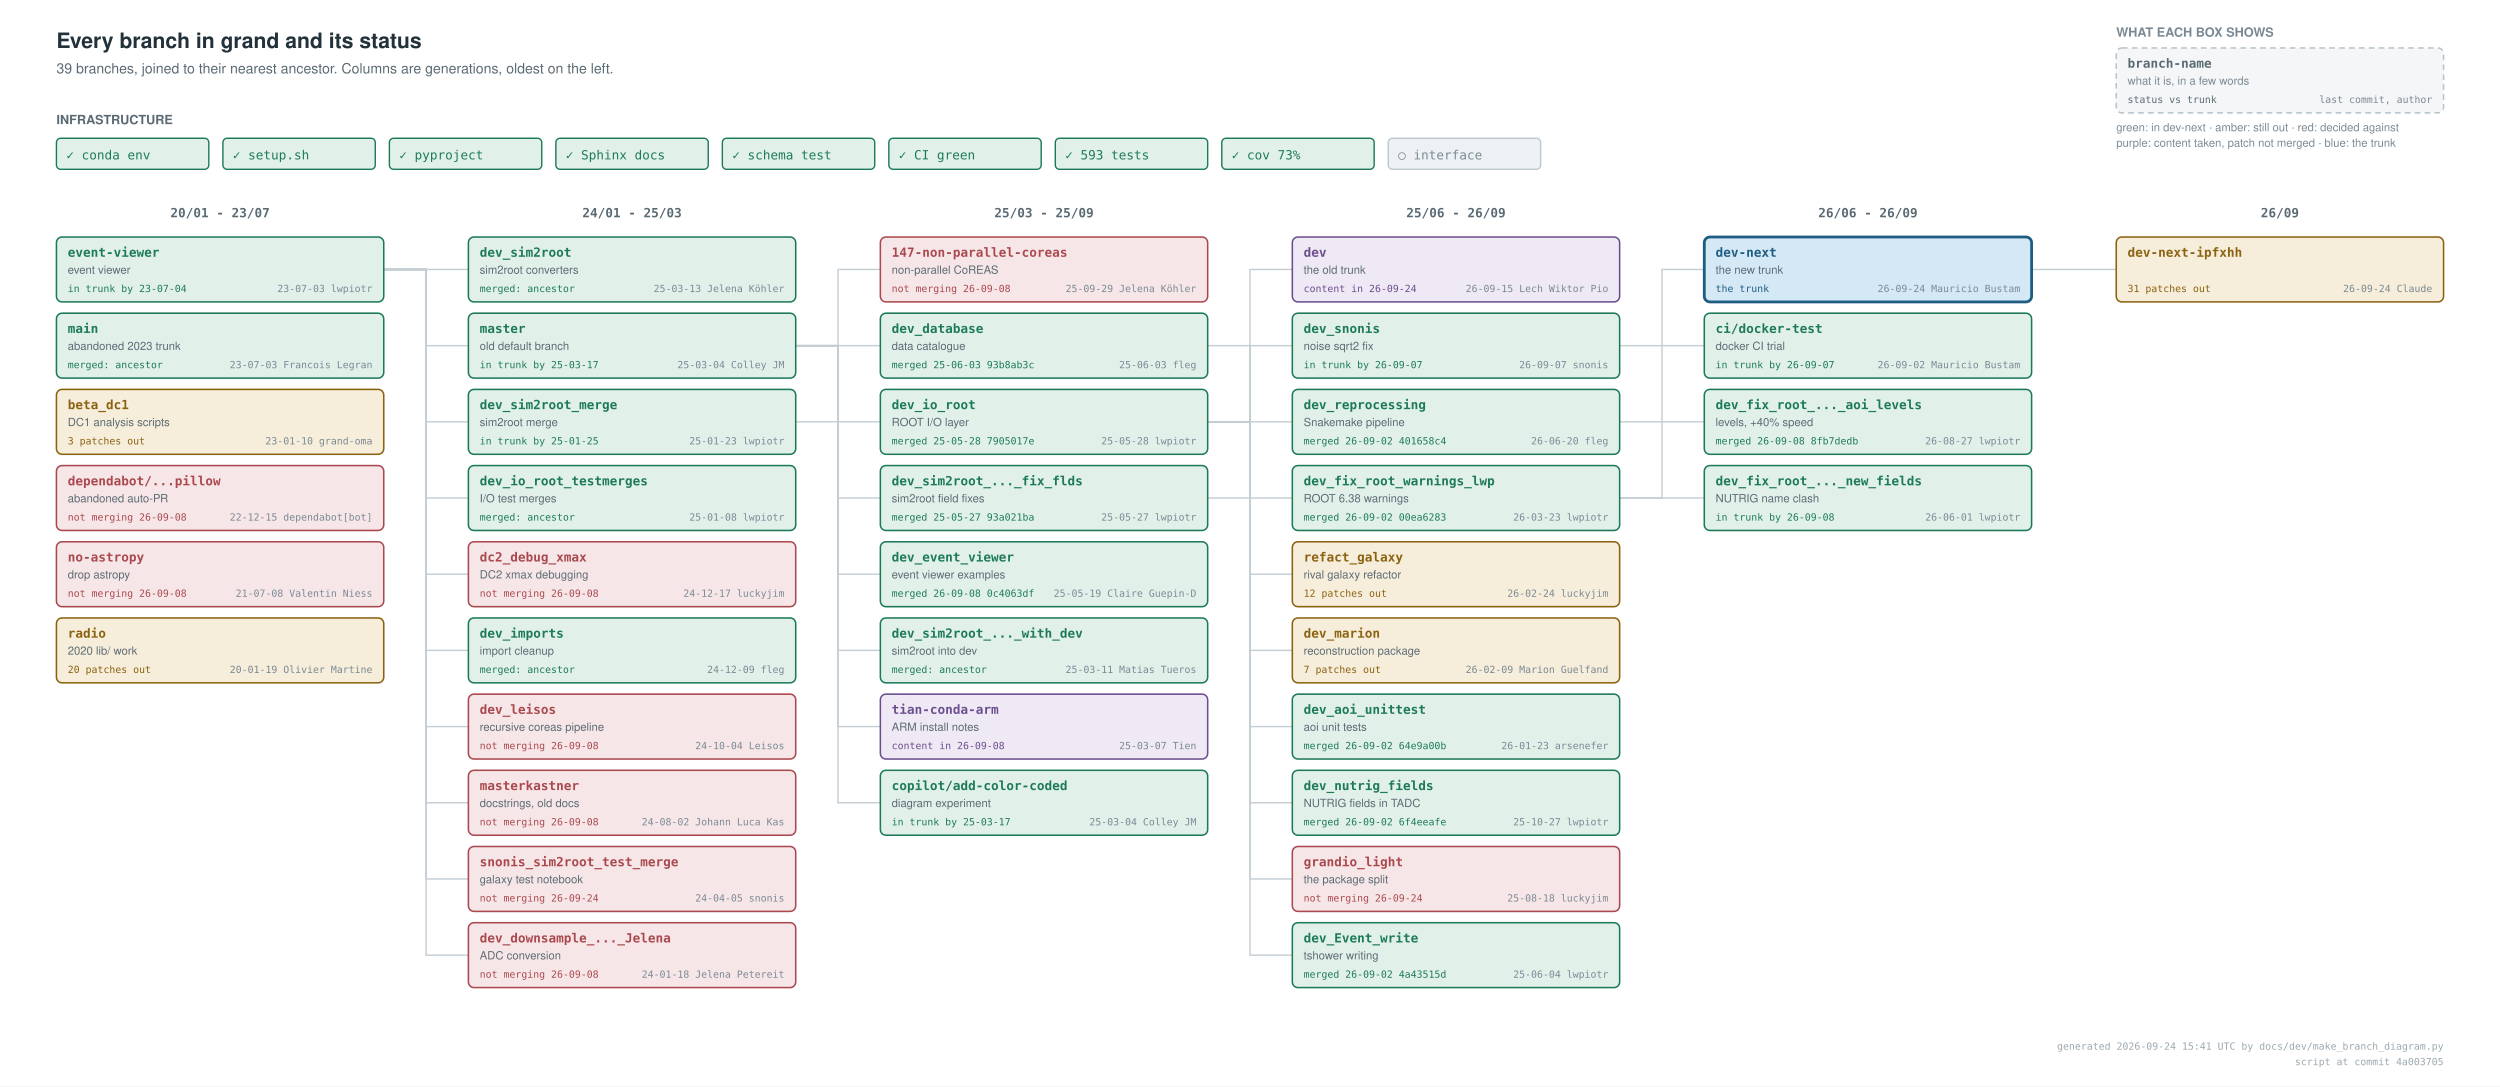
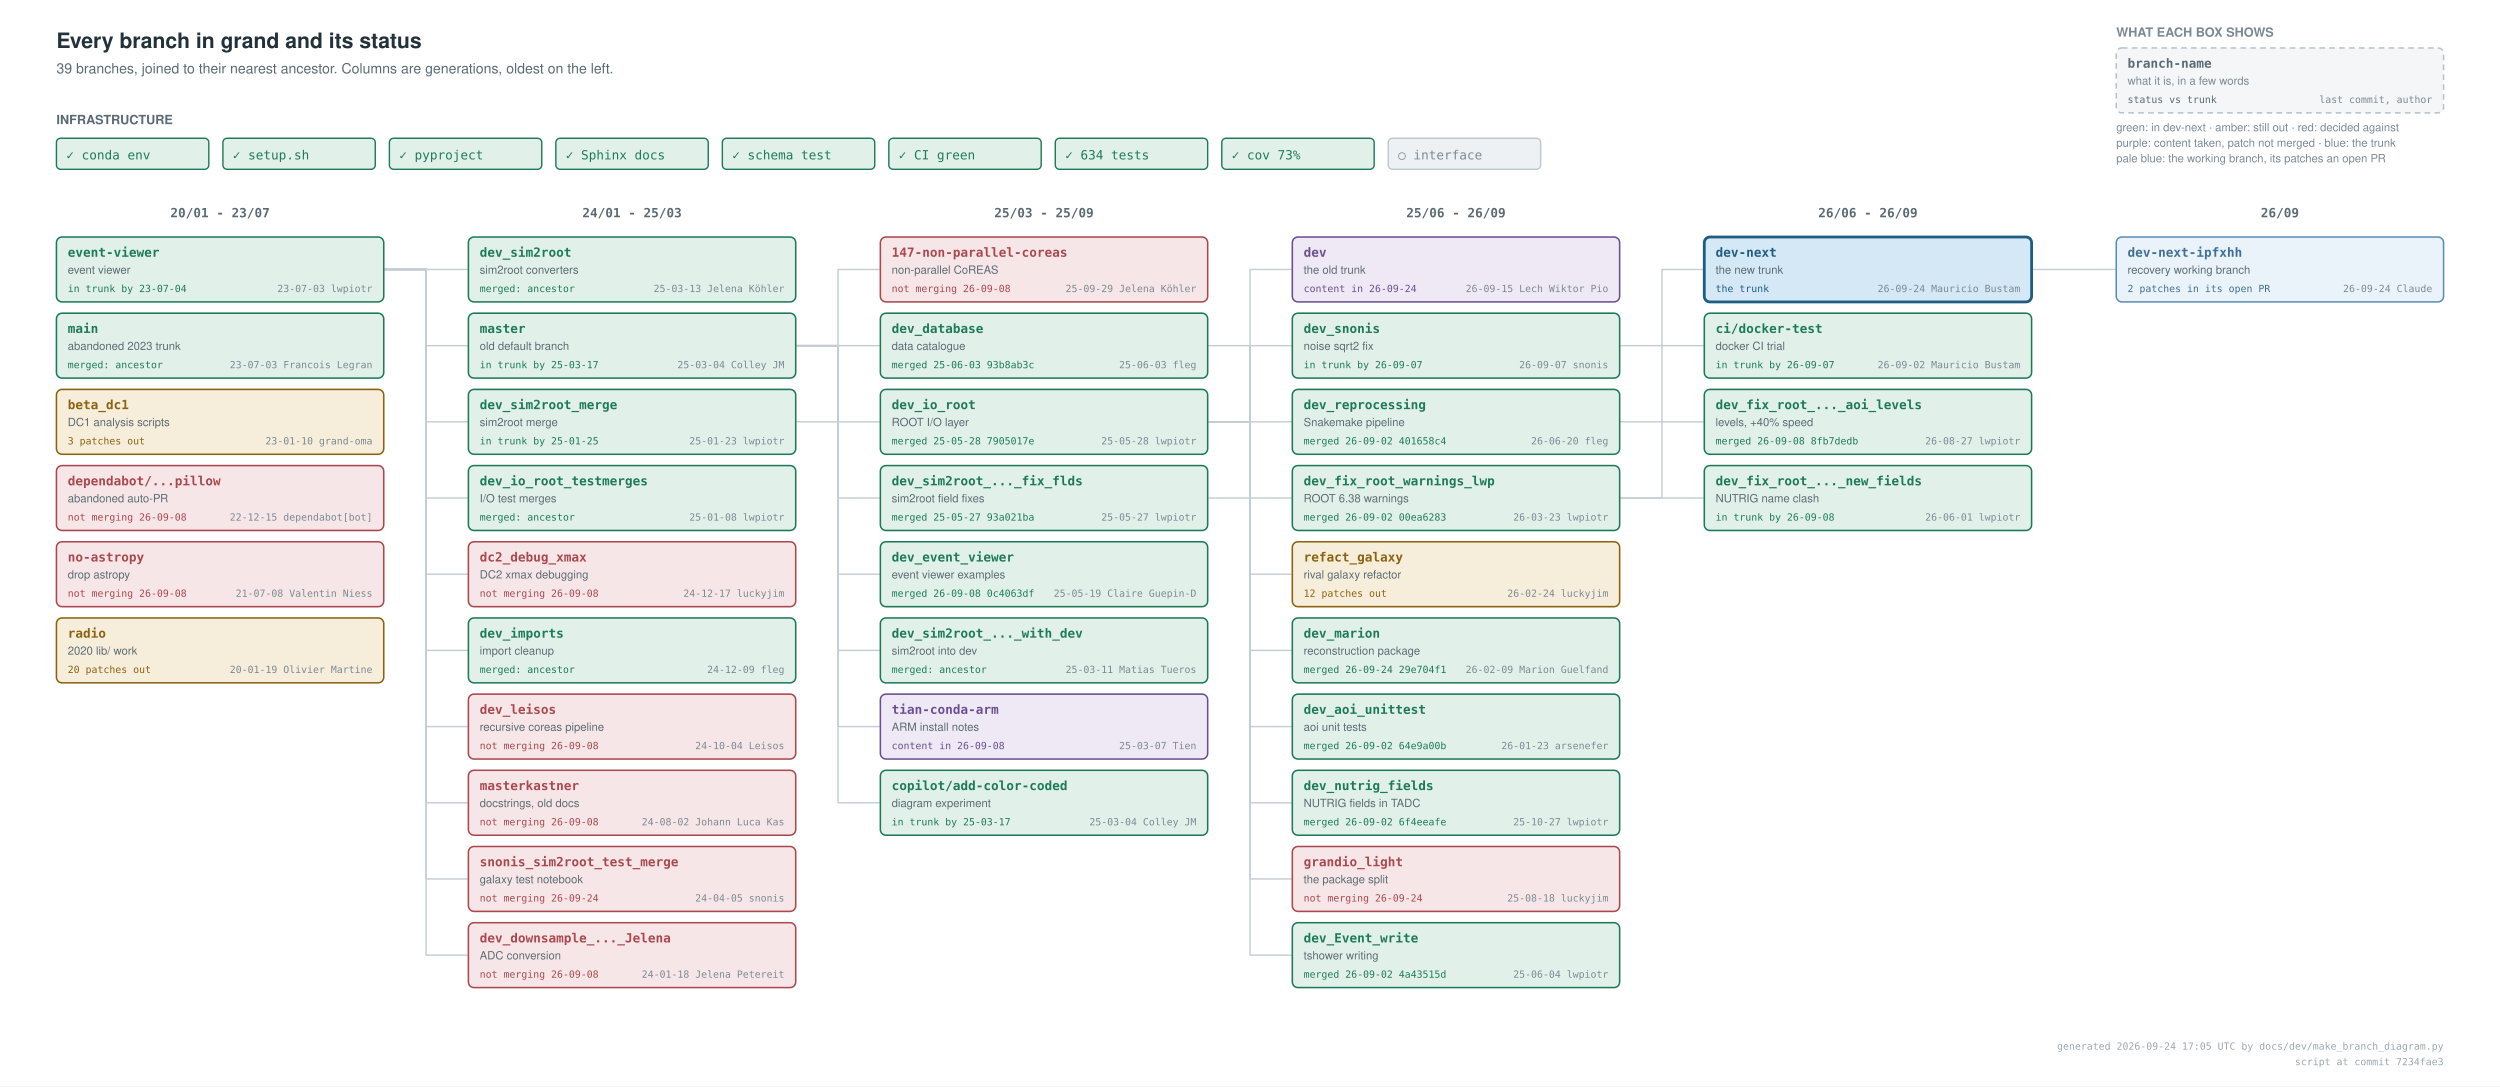
<svg xmlns="http://www.w3.org/2000/svg" viewBox="0 0 1772 770" width="1772" height="770" font-family="IBM Plex Sans, Helvetica, Arial, sans-serif">
  <rect width="1772" height="770" fill="#FFFFFF" />
  <text x="40" y="34" font-size="15" font-weight="600" fill="#22313A">Every branch in grand and its status</text>
  <text x="40" y="52" font-size="10" fill="#5A6A73">39 branches, joined to their nearest ancestor. Columns are generations, oldest on the left.</text>
  <text x="1500.0" y="26.0" font-size="9" font-weight="600" fill="#7A8994">WHAT EACH BOX SHOWS</text>
  <rect x="1500.0" y="34.0" width="232" height="46" rx="4" fill="#F4F6F7" stroke="#B7C4CC" stroke-width="1.1" stroke-dasharray="4 3" />
  <text x="1508.0" y="48.0" font-family="IBM Plex Mono, monospace" font-size="9" font-weight="600" fill="#5A6A73">branch-name</text>
  <text x="1508.0" y="60.0" font-size="8" fill="#7A8994">what it is, in a few words</text>
  <text x="1508.0" y="73.0" font-family="IBM Plex Mono, monospace" font-size="7" fill="#5A6A73">status vs trunk</text>
  <text x="1724.0" y="73.0" font-family="IBM Plex Mono, monospace" font-size="7" fill="#7A8994" text-anchor="end">last commit, author</text>
  <text x="1500.0" y="93.0" font-size="8" fill="#7A8994">green: in dev-next · amber: still out · red: decided against</text>
  <text x="1500.0" y="104.0" font-size="8" fill="#7A8994">purple: content taken, patch not merged · blue: the trunk</text>
+   <text x="1500.0" y="115.0" font-size="8" fill="#7A8994">pale blue: the working branch, its patches an open PR</text>
  <text x="40" y="88" font-size="9" font-weight="600" fill="#5A6A73">INFRASTRUCTURE</text>
  <rect x="40.0" y="98" width="108" height="22" rx="3" fill="#E1F1EA" stroke="#1D7A57" stroke-width="1" />
  <text x="47.0" y="113" font-family="IBM Plex Mono, monospace" font-size="9" fill="#1D7A57">✓ conda env</text>
  <rect x="158.0" y="98" width="108" height="22" rx="3" fill="#E1F1EA" stroke="#1D7A57" stroke-width="1" />
  <text x="165.0" y="113" font-family="IBM Plex Mono, monospace" font-size="9" fill="#1D7A57">✓ setup.sh</text>
  <rect x="276.0" y="98" width="108" height="22" rx="3" fill="#E1F1EA" stroke="#1D7A57" stroke-width="1" />
  <text x="283.0" y="113" font-family="IBM Plex Mono, monospace" font-size="9" fill="#1D7A57">✓ pyproject</text>
  <rect x="394.0" y="98" width="108" height="22" rx="3" fill="#E1F1EA" stroke="#1D7A57" stroke-width="1" />
  <text x="401.0" y="113" font-family="IBM Plex Mono, monospace" font-size="9" fill="#1D7A57">✓ Sphinx docs</text>
  <rect x="512.0" y="98" width="108" height="22" rx="3" fill="#E1F1EA" stroke="#1D7A57" stroke-width="1" />
  <text x="519.0" y="113" font-family="IBM Plex Mono, monospace" font-size="9" fill="#1D7A57">✓ schema test</text>
  <rect x="630.0" y="98" width="108" height="22" rx="3" fill="#E1F1EA" stroke="#1D7A57" stroke-width="1" />
  <text x="637.0" y="113" font-family="IBM Plex Mono, monospace" font-size="9" fill="#1D7A57">✓ CI green</text>
  <rect x="748.0" y="98" width="108" height="22" rx="3" fill="#E1F1EA" stroke="#1D7A57" stroke-width="1" />
-   <text x="755.0" y="113" font-family="IBM Plex Mono, monospace" font-size="9" fill="#1D7A57">✓ 593 tests</text>
+   <text x="755.0" y="113" font-family="IBM Plex Mono, monospace" font-size="9" fill="#1D7A57">✓ 634 tests</text>
  <rect x="866.0" y="98" width="108" height="22" rx="3" fill="#E1F1EA" stroke="#1D7A57" stroke-width="1" />
  <text x="873.0" y="113" font-family="IBM Plex Mono, monospace" font-size="9" fill="#1D7A57">✓ cov 73%</text>
  <rect x="984.0" y="98" width="108" height="22" rx="3" fill="#EDF1F3" stroke="#BCC7CE" stroke-width="1" />
  <text x="991.0" y="113" font-family="IBM Plex Mono, monospace" font-size="9" fill="#7A8994">○ interface</text>
  <text x="156.0" y="154.0" font-family="IBM Plex Mono, monospace" font-size="9" font-weight="600" fill="#5A6A73" text-anchor="middle">20/01 - 23/07</text>
  <text x="448.0" y="154.0" font-family="IBM Plex Mono, monospace" font-size="9" font-weight="600" fill="#5A6A73" text-anchor="middle">24/01 - 25/03</text>
  <text x="740.0" y="154.0" font-family="IBM Plex Mono, monospace" font-size="9" font-weight="600" fill="#5A6A73" text-anchor="middle">25/03 - 25/09</text>
  <text x="1032.0" y="154.0" font-family="IBM Plex Mono, monospace" font-size="9" font-weight="600" fill="#5A6A73" text-anchor="middle">25/06 - 26/09</text>
  <text x="1324.0" y="154.0" font-family="IBM Plex Mono, monospace" font-size="9" font-weight="600" fill="#5A6A73" text-anchor="middle">26/06 - 26/09</text>
  <text x="1616.0" y="154.0" font-family="IBM Plex Mono, monospace" font-size="9" font-weight="600" fill="#5A6A73" text-anchor="middle">26/09</text>
  <path d="M 564.0 245.0 H 594.0 V 191.0 H 624.0" fill="none" stroke="#C3CDD4" stroke-width="1" />
  <path d="M 1148.0 299.0 H 1178.0 V 245.0 H 1208.0" fill="none" stroke="#C3CDD4" stroke-width="1" />
  <path d="M 564.0 245.0 H 594.0 V 569.0 H 624.0" fill="none" stroke="#C3CDD4" stroke-width="1" />
  <path d="M 272.0 191.0 H 302.0 V 407.0 H 332.0" fill="none" stroke="#C3CDD4" stroke-width="1" />
  <path d="M 856.0 299.0 H 886.0 V 191.0 H 916.0" fill="none" stroke="#C3CDD4" stroke-width="1" />
  <path d="M 1148.0 245.0 H 1178.0 V 191.0 H 1208.0" fill="none" stroke="#C3CDD4" stroke-width="1" />
  <path d="M 1440.0 191.0 H 1470.0 V 191.0 H 1500.0" fill="none" stroke="#C3CDD4" stroke-width="1" />
  <path d="M 856.0 245.0 H 886.0 V 677.0 H 916.0" fill="none" stroke="#C3CDD4" stroke-width="1" />
  <path d="M 856.0 299.0 H 886.0 V 515.0 H 916.0" fill="none" stroke="#C3CDD4" stroke-width="1" />
  <path d="M 564.0 245.0 H 594.0 V 245.0 H 624.0" fill="none" stroke="#C3CDD4" stroke-width="1" />
  <path d="M 272.0 191.0 H 302.0 V 677.0 H 332.0" fill="none" stroke="#C3CDD4" stroke-width="1" />
  <path d="M 564.0 245.0 H 594.0 V 407.0 H 624.0" fill="none" stroke="#C3CDD4" stroke-width="1" />
  <path d="M 1148.0 353.0 H 1178.0 V 299.0 H 1208.0" fill="none" stroke="#C3CDD4" stroke-width="1" />
  <path d="M 856.0 299.0 H 886.0 V 353.0 H 916.0" fill="none" stroke="#C3CDD4" stroke-width="1" />
  <path d="M 1148.0 353.0 H 1178.0 V 353.0 H 1208.0" fill="none" stroke="#C3CDD4" stroke-width="1" />
  <path d="M 272.0 191.0 H 302.0 V 461.0 H 332.0" fill="none" stroke="#C3CDD4" stroke-width="1" />
  <path d="M 564.0 245.0 H 594.0 V 299.0 H 624.0" fill="none" stroke="#C3CDD4" stroke-width="1" />
  <path d="M 272.0 191.0 H 302.0 V 353.0 H 332.0" fill="none" stroke="#C3CDD4" stroke-width="1" />
  <path d="M 272.0 191.0 H 302.0 V 515.0 H 332.0" fill="none" stroke="#C3CDD4" stroke-width="1" />
  <path d="M 856.0 299.0 H 886.0 V 461.0 H 916.0" fill="none" stroke="#C3CDD4" stroke-width="1" />
  <path d="M 856.0 299.0 H 886.0 V 569.0 H 916.0" fill="none" stroke="#C3CDD4" stroke-width="1" />
  <path d="M 856.0 299.0 H 886.0 V 299.0 H 916.0" fill="none" stroke="#C3CDD4" stroke-width="1" />
  <path d="M 272.0 191.0 H 302.0 V 191.0 H 332.0" fill="none" stroke="#C3CDD4" stroke-width="1" />
  <path d="M 272.0 191.0 H 302.0 V 299.0 H 332.0" fill="none" stroke="#C3CDD4" stroke-width="1" />
  <path d="M 564.0 299.0 H 594.0 V 461.0 H 624.0" fill="none" stroke="#C3CDD4" stroke-width="1" />
  <path d="M 564.0 245.0 H 594.0 V 353.0 H 624.0" fill="none" stroke="#C3CDD4" stroke-width="1" />
  <path d="M 856.0 353.0 H 886.0 V 245.0 H 916.0" fill="none" stroke="#C3CDD4" stroke-width="1" />
  <path d="M 856.0 299.0 H 886.0 V 623.0 H 916.0" fill="none" stroke="#C3CDD4" stroke-width="1" />
  <path d="M 272.0 191.0 H 302.0 V 245.0 H 332.0" fill="none" stroke="#C3CDD4" stroke-width="1" />
  <path d="M 272.0 191.0 H 302.0 V 569.0 H 332.0" fill="none" stroke="#C3CDD4" stroke-width="1" />
  <path d="M 856.0 299.0 H 886.0 V 407.0 H 916.0" fill="none" stroke="#C3CDD4" stroke-width="1" />
  <path d="M 272.0 191.0 H 302.0 V 623.0 H 332.0" fill="none" stroke="#C3CDD4" stroke-width="1" />
  <path d="M 564.0 245.0 H 594.0 V 515.0 H 624.0" fill="none" stroke="#C3CDD4" stroke-width="1" />
  <rect x="624.0" y="168.0" width="232" height="46" rx="4" fill="#F7E6E7" stroke="#A9484E" stroke-width="1.1" />
  <text x="632.0" y="182.0" font-family="IBM Plex Mono, monospace" font-size="9" font-weight="600" fill="#A9484E">147-non-parallel-coreas</text>
  <text x="632.0" y="194.0" font-size="8" fill="#5A6A73">non-parallel CoREAS</text>
  <text x="632.0" y="207.0" font-family="IBM Plex Mono, monospace" font-size="7" fill="#A9484E">not merging 26-09-08</text>
  <text x="848.0" y="207.0" font-family="IBM Plex Mono, monospace" font-size="7" fill="#7A8994" text-anchor="end">25-09-29 Jelena Köhler</text>
  <rect x="40.0" y="276.0" width="232" height="46" rx="4" fill="#F6EDDA" stroke="#8A6210" stroke-width="1.1" />
  <text x="48.0" y="290.0" font-family="IBM Plex Mono, monospace" font-size="9" font-weight="600" fill="#8A6210">beta_dc1</text>
  <text x="48.0" y="302.0" font-size="8" fill="#5A6A73">DC1 analysis scripts</text>
  <text x="48.0" y="315.0" font-family="IBM Plex Mono, monospace" font-size="7" fill="#8A6210">3 patches out</text>
  <text x="264.0" y="315.0" font-family="IBM Plex Mono, monospace" font-size="7" fill="#7A8994" text-anchor="end">23-01-10 grand-oma</text>
  <rect x="1208.0" y="222.0" width="232" height="46" rx="4" fill="#E1F1EA" stroke="#1D7A57" stroke-width="1.1" />
  <text x="1216.0" y="236.0" font-family="IBM Plex Mono, monospace" font-size="9" font-weight="600" fill="#1D7A57">ci/docker-test</text>
  <text x="1216.0" y="248.0" font-size="8" fill="#5A6A73">docker CI trial</text>
  <text x="1216.0" y="261.0" font-family="IBM Plex Mono, monospace" font-size="7" fill="#1D7A57">in trunk by 26-09-07</text>
  <text x="1432.0" y="261.0" font-family="IBM Plex Mono, monospace" font-size="7" fill="#7A8994" text-anchor="end">26-09-02 Mauricio Bustam</text>
  <rect x="624.0" y="546.0" width="232" height="46" rx="4" fill="#E1F1EA" stroke="#1D7A57" stroke-width="1.1" />
  <text x="632.0" y="560.0" font-family="IBM Plex Mono, monospace" font-size="9" font-weight="600" fill="#1D7A57">copilot/add-color-coded</text>
  <text x="632.0" y="572.0" font-size="8" fill="#5A6A73">diagram experiment</text>
  <text x="632.0" y="585.0" font-family="IBM Plex Mono, monospace" font-size="7" fill="#1D7A57">in trunk by 25-03-17</text>
  <text x="848.0" y="585.0" font-family="IBM Plex Mono, monospace" font-size="7" fill="#7A8994" text-anchor="end">25-03-04 Colley JM</text>
  <rect x="332.0" y="384.0" width="232" height="46" rx="4" fill="#F7E6E7" stroke="#A9484E" stroke-width="1.1" />
  <text x="340.0" y="398.0" font-family="IBM Plex Mono, monospace" font-size="9" font-weight="600" fill="#A9484E">dc2_debug_xmax</text>
  <text x="340.0" y="410.0" font-size="8" fill="#5A6A73">DC2 xmax debugging</text>
  <text x="340.0" y="423.0" font-family="IBM Plex Mono, monospace" font-size="7" fill="#A9484E">not merging 26-09-08</text>
  <text x="556.0" y="423.0" font-family="IBM Plex Mono, monospace" font-size="7" fill="#7A8994" text-anchor="end">24-12-17 luckyjim</text>
  <rect x="40.0" y="330.0" width="232" height="46" rx="4" fill="#F7E6E7" stroke="#A9484E" stroke-width="1.1" />
  <text x="48.0" y="344.0" font-family="IBM Plex Mono, monospace" font-size="9" font-weight="600" fill="#A9484E">dependabot/...pillow</text>
  <text x="48.0" y="356.0" font-size="8" fill="#5A6A73">abandoned auto-PR</text>
  <text x="48.0" y="369.0" font-family="IBM Plex Mono, monospace" font-size="7" fill="#A9484E">not merging 26-09-08</text>
  <text x="264.0" y="369.0" font-family="IBM Plex Mono, monospace" font-size="7" fill="#7A8994" text-anchor="end">22-12-15 dependabot[bot]</text>
  <rect x="916.0" y="168.0" width="232" height="46" rx="4" fill="#EFE9F5" stroke="#6B4E8E" stroke-width="1.1" />
  <text x="924.0" y="182.0" font-family="IBM Plex Mono, monospace" font-size="9" font-weight="600" fill="#6B4E8E">dev</text>
  <text x="924.0" y="194.0" font-size="8" fill="#5A6A73">the old trunk</text>
  <text x="924.0" y="207.0" font-family="IBM Plex Mono, monospace" font-size="7" fill="#6B4E8E">content in 26-09-24</text>
  <text x="1140.0" y="207.0" font-family="IBM Plex Mono, monospace" font-size="7" fill="#7A8994" text-anchor="end">26-09-15 Lech Wiktor Pio</text>
  <rect x="1208.0" y="168.0" width="232" height="46" rx="4" fill="#D5E8F5" stroke="#1F5C82" stroke-width="2" />
  <text x="1216.0" y="182.0" font-family="IBM Plex Mono, monospace" font-size="9" font-weight="600" fill="#1F5C82">dev-next</text>
  <text x="1216.0" y="194.0" font-size="8" fill="#5A6A73">the new trunk</text>
  <text x="1216.0" y="207.0" font-family="IBM Plex Mono, monospace" font-size="7" fill="#1F5C82">the trunk</text>
  <text x="1432.0" y="207.0" font-family="IBM Plex Mono, monospace" font-size="7" fill="#7A8994" text-anchor="end">26-09-24 Mauricio Bustam</text>
-   <rect x="1500.0" y="168.0" width="232" height="46" rx="4" fill="#F6EDDA" stroke="#8A6210" stroke-width="1.1" />
-   <text x="1508.0" y="182.0" font-family="IBM Plex Mono, monospace" font-size="9" font-weight="600" fill="#8A6210">dev-next-ipfxhh</text>
-   <text x="1508.0" y="194.0" font-size="8" fill="#5A6A73" />
-   <text x="1508.0" y="207.0" font-family="IBM Plex Mono, monospace" font-size="7" fill="#8A6210">31 patches out</text>
+   <rect x="1500.0" y="168.0" width="232" height="46" rx="4" fill="#EAF3F9" stroke="#5B8DB3" stroke-width="1.1" />
+   <text x="1508.0" y="182.0" font-family="IBM Plex Mono, monospace" font-size="9" font-weight="600" fill="#3F6F94">dev-next-ipfxhh</text>
+   <text x="1508.0" y="194.0" font-size="8" fill="#5A6A73">recovery working branch</text>
+   <text x="1508.0" y="207.0" font-family="IBM Plex Mono, monospace" font-size="7" fill="#3F6F94">2 patches in its open PR</text>
  <text x="1724.0" y="207.0" font-family="IBM Plex Mono, monospace" font-size="7" fill="#7A8994" text-anchor="end">26-09-24 Claude</text>
  <rect x="916.0" y="654.0" width="232" height="46" rx="4" fill="#E1F1EA" stroke="#1D7A57" stroke-width="1.1" />
  <text x="924.0" y="668.0" font-family="IBM Plex Mono, monospace" font-size="9" font-weight="600" fill="#1D7A57">dev_Event_write</text>
  <text x="924.0" y="680.0" font-size="8" fill="#5A6A73">tshower writing</text>
  <text x="924.0" y="693.0" font-family="IBM Plex Mono, monospace" font-size="7" fill="#1D7A57">merged 26-09-02 4a43515d</text>
  <text x="1140.0" y="693.0" font-family="IBM Plex Mono, monospace" font-size="7" fill="#7A8994" text-anchor="end">25-06-04 lwpiotr</text>
  <rect x="916.0" y="492.0" width="232" height="46" rx="4" fill="#E1F1EA" stroke="#1D7A57" stroke-width="1.1" />
  <text x="924.0" y="506.0" font-family="IBM Plex Mono, monospace" font-size="9" font-weight="600" fill="#1D7A57">dev_aoi_unittest</text>
  <text x="924.0" y="518.0" font-size="8" fill="#5A6A73">aoi unit tests</text>
  <text x="924.0" y="531.0" font-family="IBM Plex Mono, monospace" font-size="7" fill="#1D7A57">merged 26-09-02 64e9a00b</text>
  <text x="1140.0" y="531.0" font-family="IBM Plex Mono, monospace" font-size="7" fill="#7A8994" text-anchor="end">26-01-23 arsenefer</text>
  <rect x="624.0" y="222.0" width="232" height="46" rx="4" fill="#E1F1EA" stroke="#1D7A57" stroke-width="1.1" />
  <text x="632.0" y="236.0" font-family="IBM Plex Mono, monospace" font-size="9" font-weight="600" fill="#1D7A57">dev_database</text>
  <text x="632.0" y="248.0" font-size="8" fill="#5A6A73">data catalogue</text>
  <text x="632.0" y="261.0" font-family="IBM Plex Mono, monospace" font-size="7" fill="#1D7A57">merged 25-06-03 93b8ab3c</text>
  <text x="848.0" y="261.0" font-family="IBM Plex Mono, monospace" font-size="7" fill="#7A8994" text-anchor="end">25-06-03 fleg</text>
  <rect x="332.0" y="654.0" width="232" height="46" rx="4" fill="#F7E6E7" stroke="#A9484E" stroke-width="1.1" />
  <text x="340.0" y="668.0" font-family="IBM Plex Mono, monospace" font-size="9" font-weight="600" fill="#A9484E">dev_downsample_..._Jelena</text>
  <text x="340.0" y="680.0" font-size="8" fill="#5A6A73">ADC conversion</text>
  <text x="340.0" y="693.0" font-family="IBM Plex Mono, monospace" font-size="7" fill="#A9484E">not merging 26-09-08</text>
  <text x="556.0" y="693.0" font-family="IBM Plex Mono, monospace" font-size="7" fill="#7A8994" text-anchor="end">24-01-18 Jelena Petereit</text>
  <rect x="624.0" y="384.0" width="232" height="46" rx="4" fill="#E1F1EA" stroke="#1D7A57" stroke-width="1.1" />
  <text x="632.0" y="398.0" font-family="IBM Plex Mono, monospace" font-size="9" font-weight="600" fill="#1D7A57">dev_event_viewer</text>
  <text x="632.0" y="410.0" font-size="8" fill="#5A6A73">event viewer examples</text>
  <text x="632.0" y="423.0" font-family="IBM Plex Mono, monospace" font-size="7" fill="#1D7A57">merged 26-09-08 0c4063df</text>
  <text x="848.0" y="423.0" font-family="IBM Plex Mono, monospace" font-size="7" fill="#7A8994" text-anchor="end">25-05-19 Claire Guepin-D</text>
  <rect x="1208.0" y="276.0" width="232" height="46" rx="4" fill="#E1F1EA" stroke="#1D7A57" stroke-width="1.1" />
  <text x="1216.0" y="290.0" font-family="IBM Plex Mono, monospace" font-size="9" font-weight="600" fill="#1D7A57">dev_fix_root_..._aoi_levels</text>
  <text x="1216.0" y="302.0" font-size="8" fill="#5A6A73">levels, +40% speed</text>
  <text x="1216.0" y="315.0" font-family="IBM Plex Mono, monospace" font-size="7" fill="#1D7A57">merged 26-09-08 8fb7dedb</text>
  <text x="1432.0" y="315.0" font-family="IBM Plex Mono, monospace" font-size="7" fill="#7A8994" text-anchor="end">26-08-27 lwpiotr</text>
  <rect x="916.0" y="330.0" width="232" height="46" rx="4" fill="#E1F1EA" stroke="#1D7A57" stroke-width="1.1" />
  <text x="924.0" y="344.0" font-family="IBM Plex Mono, monospace" font-size="9" font-weight="600" fill="#1D7A57">dev_fix_root_warnings_lwp</text>
  <text x="924.0" y="356.0" font-size="8" fill="#5A6A73">ROOT 6.38 warnings</text>
  <text x="924.0" y="369.0" font-family="IBM Plex Mono, monospace" font-size="7" fill="#1D7A57">merged 26-09-02 00ea6283</text>
  <text x="1140.0" y="369.0" font-family="IBM Plex Mono, monospace" font-size="7" fill="#7A8994" text-anchor="end">26-03-23 lwpiotr</text>
  <rect x="1208.0" y="330.0" width="232" height="46" rx="4" fill="#E1F1EA" stroke="#1D7A57" stroke-width="1.1" />
  <text x="1216.0" y="344.0" font-family="IBM Plex Mono, monospace" font-size="9" font-weight="600" fill="#1D7A57">dev_fix_root_..._new_fields</text>
  <text x="1216.0" y="356.0" font-size="8" fill="#5A6A73">NUTRIG name clash</text>
  <text x="1216.0" y="369.0" font-family="IBM Plex Mono, monospace" font-size="7" fill="#1D7A57">in trunk by 26-09-08</text>
  <text x="1432.0" y="369.0" font-family="IBM Plex Mono, monospace" font-size="7" fill="#7A8994" text-anchor="end">26-06-01 lwpiotr</text>
  <rect x="332.0" y="438.0" width="232" height="46" rx="4" fill="#E1F1EA" stroke="#1D7A57" stroke-width="1.1" />
  <text x="340.0" y="452.0" font-family="IBM Plex Mono, monospace" font-size="9" font-weight="600" fill="#1D7A57">dev_imports</text>
  <text x="340.0" y="464.0" font-size="8" fill="#5A6A73">import cleanup</text>
  <text x="340.0" y="477.0" font-family="IBM Plex Mono, monospace" font-size="7" fill="#1D7A57">merged: ancestor</text>
  <text x="556.0" y="477.0" font-family="IBM Plex Mono, monospace" font-size="7" fill="#7A8994" text-anchor="end">24-12-09 fleg</text>
  <rect x="624.0" y="276.0" width="232" height="46" rx="4" fill="#E1F1EA" stroke="#1D7A57" stroke-width="1.1" />
  <text x="632.0" y="290.0" font-family="IBM Plex Mono, monospace" font-size="9" font-weight="600" fill="#1D7A57">dev_io_root</text>
  <text x="632.0" y="302.0" font-size="8" fill="#5A6A73">ROOT I/O layer</text>
  <text x="632.0" y="315.0" font-family="IBM Plex Mono, monospace" font-size="7" fill="#1D7A57">merged 25-05-28 7905017e</text>
  <text x="848.0" y="315.0" font-family="IBM Plex Mono, monospace" font-size="7" fill="#7A8994" text-anchor="end">25-05-28 lwpiotr</text>
  <rect x="332.0" y="330.0" width="232" height="46" rx="4" fill="#E1F1EA" stroke="#1D7A57" stroke-width="1.1" />
  <text x="340.0" y="344.0" font-family="IBM Plex Mono, monospace" font-size="9" font-weight="600" fill="#1D7A57">dev_io_root_testmerges</text>
  <text x="340.0" y="356.0" font-size="8" fill="#5A6A73">I/O test merges</text>
  <text x="340.0" y="369.0" font-family="IBM Plex Mono, monospace" font-size="7" fill="#1D7A57">merged: ancestor</text>
  <text x="556.0" y="369.0" font-family="IBM Plex Mono, monospace" font-size="7" fill="#7A8994" text-anchor="end">25-01-08 lwpiotr</text>
  <rect x="332.0" y="492.0" width="232" height="46" rx="4" fill="#F7E6E7" stroke="#A9484E" stroke-width="1.1" />
  <text x="340.0" y="506.0" font-family="IBM Plex Mono, monospace" font-size="9" font-weight="600" fill="#A9484E">dev_leisos</text>
  <text x="340.0" y="518.0" font-size="8" fill="#5A6A73">recursive coreas pipeline</text>
  <text x="340.0" y="531.0" font-family="IBM Plex Mono, monospace" font-size="7" fill="#A9484E">not merging 26-09-08</text>
  <text x="556.0" y="531.0" font-family="IBM Plex Mono, monospace" font-size="7" fill="#7A8994" text-anchor="end">24-10-04 Leisos</text>
-   <rect x="916.0" y="438.0" width="232" height="46" rx="4" fill="#F6EDDA" stroke="#8A6210" stroke-width="1.1" />
-   <text x="924.0" y="452.0" font-family="IBM Plex Mono, monospace" font-size="9" font-weight="600" fill="#8A6210">dev_marion</text>
+   <rect x="916.0" y="438.0" width="232" height="46" rx="4" fill="#E1F1EA" stroke="#1D7A57" stroke-width="1.1" />
+   <text x="924.0" y="452.0" font-family="IBM Plex Mono, monospace" font-size="9" font-weight="600" fill="#1D7A57">dev_marion</text>
  <text x="924.0" y="464.0" font-size="8" fill="#5A6A73">reconstruction package</text>
-   <text x="924.0" y="477.0" font-family="IBM Plex Mono, monospace" font-size="7" fill="#8A6210">7 patches out</text>
+   <text x="924.0" y="477.0" font-family="IBM Plex Mono, monospace" font-size="7" fill="#1D7A57">merged 26-09-24 29e704f1</text>
  <text x="1140.0" y="477.0" font-family="IBM Plex Mono, monospace" font-size="7" fill="#7A8994" text-anchor="end">26-02-09 Marion Guelfand</text>
  <rect x="916.0" y="546.0" width="232" height="46" rx="4" fill="#E1F1EA" stroke="#1D7A57" stroke-width="1.1" />
  <text x="924.0" y="560.0" font-family="IBM Plex Mono, monospace" font-size="9" font-weight="600" fill="#1D7A57">dev_nutrig_fields</text>
  <text x="924.0" y="572.0" font-size="8" fill="#5A6A73">NUTRIG fields in TADC</text>
  <text x="924.0" y="585.0" font-family="IBM Plex Mono, monospace" font-size="7" fill="#1D7A57">merged 26-09-02 6f4eeafe</text>
  <text x="1140.0" y="585.0" font-family="IBM Plex Mono, monospace" font-size="7" fill="#7A8994" text-anchor="end">25-10-27 lwpiotr</text>
  <rect x="916.0" y="276.0" width="232" height="46" rx="4" fill="#E1F1EA" stroke="#1D7A57" stroke-width="1.1" />
  <text x="924.0" y="290.0" font-family="IBM Plex Mono, monospace" font-size="9" font-weight="600" fill="#1D7A57">dev_reprocessing</text>
  <text x="924.0" y="302.0" font-size="8" fill="#5A6A73">Snakemake pipeline</text>
  <text x="924.0" y="315.0" font-family="IBM Plex Mono, monospace" font-size="7" fill="#1D7A57">merged 26-09-02 401658c4</text>
  <text x="1140.0" y="315.0" font-family="IBM Plex Mono, monospace" font-size="7" fill="#7A8994" text-anchor="end">26-06-20 fleg</text>
  <rect x="332.0" y="168.0" width="232" height="46" rx="4" fill="#E1F1EA" stroke="#1D7A57" stroke-width="1.1" />
  <text x="340.0" y="182.0" font-family="IBM Plex Mono, monospace" font-size="9" font-weight="600" fill="#1D7A57">dev_sim2root</text>
  <text x="340.0" y="194.0" font-size="8" fill="#5A6A73">sim2root converters</text>
  <text x="340.0" y="207.0" font-family="IBM Plex Mono, monospace" font-size="7" fill="#1D7A57">merged: ancestor</text>
  <text x="556.0" y="207.0" font-family="IBM Plex Mono, monospace" font-size="7" fill="#7A8994" text-anchor="end">25-03-13 Jelena Köhler</text>
  <rect x="332.0" y="276.0" width="232" height="46" rx="4" fill="#E1F1EA" stroke="#1D7A57" stroke-width="1.1" />
  <text x="340.0" y="290.0" font-family="IBM Plex Mono, monospace" font-size="9" font-weight="600" fill="#1D7A57">dev_sim2root_merge</text>
  <text x="340.0" y="302.0" font-size="8" fill="#5A6A73">sim2root merge</text>
  <text x="340.0" y="315.0" font-family="IBM Plex Mono, monospace" font-size="7" fill="#1D7A57">in trunk by 25-01-25</text>
  <text x="556.0" y="315.0" font-family="IBM Plex Mono, monospace" font-size="7" fill="#7A8994" text-anchor="end">25-01-23 lwpiotr</text>
  <rect x="624.0" y="438.0" width="232" height="46" rx="4" fill="#E1F1EA" stroke="#1D7A57" stroke-width="1.1" />
  <text x="632.0" y="452.0" font-family="IBM Plex Mono, monospace" font-size="9" font-weight="600" fill="#1D7A57">dev_sim2root_..._with_dev</text>
  <text x="632.0" y="464.0" font-size="8" fill="#5A6A73">sim2root into dev</text>
  <text x="632.0" y="477.0" font-family="IBM Plex Mono, monospace" font-size="7" fill="#1D7A57">merged: ancestor</text>
  <text x="848.0" y="477.0" font-family="IBM Plex Mono, monospace" font-size="7" fill="#7A8994" text-anchor="end">25-03-11 Matias Tueros</text>
  <rect x="624.0" y="330.0" width="232" height="46" rx="4" fill="#E1F1EA" stroke="#1D7A57" stroke-width="1.1" />
  <text x="632.0" y="344.0" font-family="IBM Plex Mono, monospace" font-size="9" font-weight="600" fill="#1D7A57">dev_sim2root_..._fix_flds</text>
  <text x="632.0" y="356.0" font-size="8" fill="#5A6A73">sim2root field fixes</text>
  <text x="632.0" y="369.0" font-family="IBM Plex Mono, monospace" font-size="7" fill="#1D7A57">merged 25-05-27 93a021ba</text>
  <text x="848.0" y="369.0" font-family="IBM Plex Mono, monospace" font-size="7" fill="#7A8994" text-anchor="end">25-05-27 lwpiotr</text>
  <rect x="916.0" y="222.0" width="232" height="46" rx="4" fill="#E1F1EA" stroke="#1D7A57" stroke-width="1.1" />
  <text x="924.0" y="236.0" font-family="IBM Plex Mono, monospace" font-size="9" font-weight="600" fill="#1D7A57">dev_snonis</text>
  <text x="924.0" y="248.0" font-size="8" fill="#5A6A73">noise sqrt2 fix</text>
  <text x="924.0" y="261.0" font-family="IBM Plex Mono, monospace" font-size="7" fill="#1D7A57">in trunk by 26-09-07</text>
  <text x="1140.0" y="261.0" font-family="IBM Plex Mono, monospace" font-size="7" fill="#7A8994" text-anchor="end">26-09-07 snonis</text>
  <rect x="40.0" y="168.0" width="232" height="46" rx="4" fill="#E1F1EA" stroke="#1D7A57" stroke-width="1.1" />
  <text x="48.0" y="182.0" font-family="IBM Plex Mono, monospace" font-size="9" font-weight="600" fill="#1D7A57">event-viewer</text>
  <text x="48.0" y="194.0" font-size="8" fill="#5A6A73">event viewer</text>
  <text x="48.0" y="207.0" font-family="IBM Plex Mono, monospace" font-size="7" fill="#1D7A57">in trunk by 23-07-04</text>
  <text x="264.0" y="207.0" font-family="IBM Plex Mono, monospace" font-size="7" fill="#7A8994" text-anchor="end">23-07-03 lwpiotr</text>
  <rect x="916.0" y="600.0" width="232" height="46" rx="4" fill="#F7E6E7" stroke="#A9484E" stroke-width="1.1" />
  <text x="924.0" y="614.0" font-family="IBM Plex Mono, monospace" font-size="9" font-weight="600" fill="#A9484E">grandio_light</text>
  <text x="924.0" y="626.0" font-size="8" fill="#5A6A73">the package split</text>
  <text x="924.0" y="639.0" font-family="IBM Plex Mono, monospace" font-size="7" fill="#A9484E">not merging 26-09-24</text>
  <text x="1140.0" y="639.0" font-family="IBM Plex Mono, monospace" font-size="7" fill="#7A8994" text-anchor="end">25-08-18 luckyjim</text>
  <rect x="40.0" y="222.0" width="232" height="46" rx="4" fill="#E1F1EA" stroke="#1D7A57" stroke-width="1.1" />
  <text x="48.0" y="236.0" font-family="IBM Plex Mono, monospace" font-size="9" font-weight="600" fill="#1D7A57">main</text>
  <text x="48.0" y="248.0" font-size="8" fill="#5A6A73">abandoned 2023 trunk</text>
  <text x="48.0" y="261.0" font-family="IBM Plex Mono, monospace" font-size="7" fill="#1D7A57">merged: ancestor</text>
  <text x="264.0" y="261.0" font-family="IBM Plex Mono, monospace" font-size="7" fill="#7A8994" text-anchor="end">23-07-03 Francois Legran</text>
  <rect x="332.0" y="222.0" width="232" height="46" rx="4" fill="#E1F1EA" stroke="#1D7A57" stroke-width="1.1" />
  <text x="340.0" y="236.0" font-family="IBM Plex Mono, monospace" font-size="9" font-weight="600" fill="#1D7A57">master</text>
  <text x="340.0" y="248.0" font-size="8" fill="#5A6A73">old default branch</text>
  <text x="340.0" y="261.0" font-family="IBM Plex Mono, monospace" font-size="7" fill="#1D7A57">in trunk by 25-03-17</text>
  <text x="556.0" y="261.0" font-family="IBM Plex Mono, monospace" font-size="7" fill="#7A8994" text-anchor="end">25-03-04 Colley JM</text>
  <rect x="332.0" y="546.0" width="232" height="46" rx="4" fill="#F7E6E7" stroke="#A9484E" stroke-width="1.1" />
  <text x="340.0" y="560.0" font-family="IBM Plex Mono, monospace" font-size="9" font-weight="600" fill="#A9484E">masterkastner</text>
  <text x="340.0" y="572.0" font-size="8" fill="#5A6A73">docstrings, old docs</text>
  <text x="340.0" y="585.0" font-family="IBM Plex Mono, monospace" font-size="7" fill="#A9484E">not merging 26-09-08</text>
  <text x="556.0" y="585.0" font-family="IBM Plex Mono, monospace" font-size="7" fill="#7A8994" text-anchor="end">24-08-02 Johann Luca Kas</text>
  <rect x="40.0" y="384.0" width="232" height="46" rx="4" fill="#F7E6E7" stroke="#A9484E" stroke-width="1.1" />
  <text x="48.0" y="398.0" font-family="IBM Plex Mono, monospace" font-size="9" font-weight="600" fill="#A9484E">no-astropy</text>
  <text x="48.0" y="410.0" font-size="8" fill="#5A6A73">drop astropy</text>
  <text x="48.0" y="423.0" font-family="IBM Plex Mono, monospace" font-size="7" fill="#A9484E">not merging 26-09-08</text>
  <text x="264.0" y="423.0" font-family="IBM Plex Mono, monospace" font-size="7" fill="#7A8994" text-anchor="end">21-07-08 Valentin Niess</text>
  <rect x="40.0" y="438.0" width="232" height="46" rx="4" fill="#F6EDDA" stroke="#8A6210" stroke-width="1.1" />
  <text x="48.0" y="452.0" font-family="IBM Plex Mono, monospace" font-size="9" font-weight="600" fill="#8A6210">radio</text>
  <text x="48.0" y="464.0" font-size="8" fill="#5A6A73">2020 lib/ work</text>
  <text x="48.0" y="477.0" font-family="IBM Plex Mono, monospace" font-size="7" fill="#8A6210">20 patches out</text>
  <text x="264.0" y="477.0" font-family="IBM Plex Mono, monospace" font-size="7" fill="#7A8994" text-anchor="end">20-01-19 Olivier Martine</text>
  <rect x="916.0" y="384.0" width="232" height="46" rx="4" fill="#F6EDDA" stroke="#8A6210" stroke-width="1.1" />
  <text x="924.0" y="398.0" font-family="IBM Plex Mono, monospace" font-size="9" font-weight="600" fill="#8A6210">refact_galaxy</text>
  <text x="924.0" y="410.0" font-size="8" fill="#5A6A73">rival galaxy refactor</text>
  <text x="924.0" y="423.0" font-family="IBM Plex Mono, monospace" font-size="7" fill="#8A6210">12 patches out</text>
  <text x="1140.0" y="423.0" font-family="IBM Plex Mono, monospace" font-size="7" fill="#7A8994" text-anchor="end">26-02-24 luckyjim</text>
  <rect x="332.0" y="600.0" width="232" height="46" rx="4" fill="#F7E6E7" stroke="#A9484E" stroke-width="1.1" />
  <text x="340.0" y="614.0" font-family="IBM Plex Mono, monospace" font-size="9" font-weight="600" fill="#A9484E">snonis_sim2root_test_merge</text>
  <text x="340.0" y="626.0" font-size="8" fill="#5A6A73">galaxy test notebook</text>
  <text x="340.0" y="639.0" font-family="IBM Plex Mono, monospace" font-size="7" fill="#A9484E">not merging 26-09-24</text>
  <text x="556.0" y="639.0" font-family="IBM Plex Mono, monospace" font-size="7" fill="#7A8994" text-anchor="end">24-04-05 snonis</text>
  <rect x="624.0" y="492.0" width="232" height="46" rx="4" fill="#EFE9F5" stroke="#6B4E8E" stroke-width="1.1" />
  <text x="632.0" y="506.0" font-family="IBM Plex Mono, monospace" font-size="9" font-weight="600" fill="#6B4E8E">tian-conda-arm</text>
  <text x="632.0" y="518.0" font-size="8" fill="#5A6A73">ARM install notes</text>
  <text x="632.0" y="531.0" font-family="IBM Plex Mono, monospace" font-size="7" fill="#6B4E8E">content in 26-09-08</text>
  <text x="848.0" y="531.0" font-family="IBM Plex Mono, monospace" font-size="7" fill="#7A8994" text-anchor="end">25-03-07 Tien</text>
-   <text x="1732.0" y="744.0" font-family="IBM Plex Mono, monospace" font-size="7" fill="#9AA7AF" text-anchor="end">generated 2026-09-24 15:41 UTC by docs/dev/make_branch_diagram.py</text>
-   <text x="1732.0" y="755.0" font-family="IBM Plex Mono, monospace" font-size="7" fill="#9AA7AF" text-anchor="end">script at commit 4a003705</text>
+   <text x="1732.0" y="744.0" font-family="IBM Plex Mono, monospace" font-size="7" fill="#9AA7AF" text-anchor="end">generated 2026-09-24 17:05 UTC by docs/dev/make_branch_diagram.py</text>
+   <text x="1732.0" y="755.0" font-family="IBM Plex Mono, monospace" font-size="7" fill="#9AA7AF" text-anchor="end">script at commit 7234fae3</text>
</svg>
